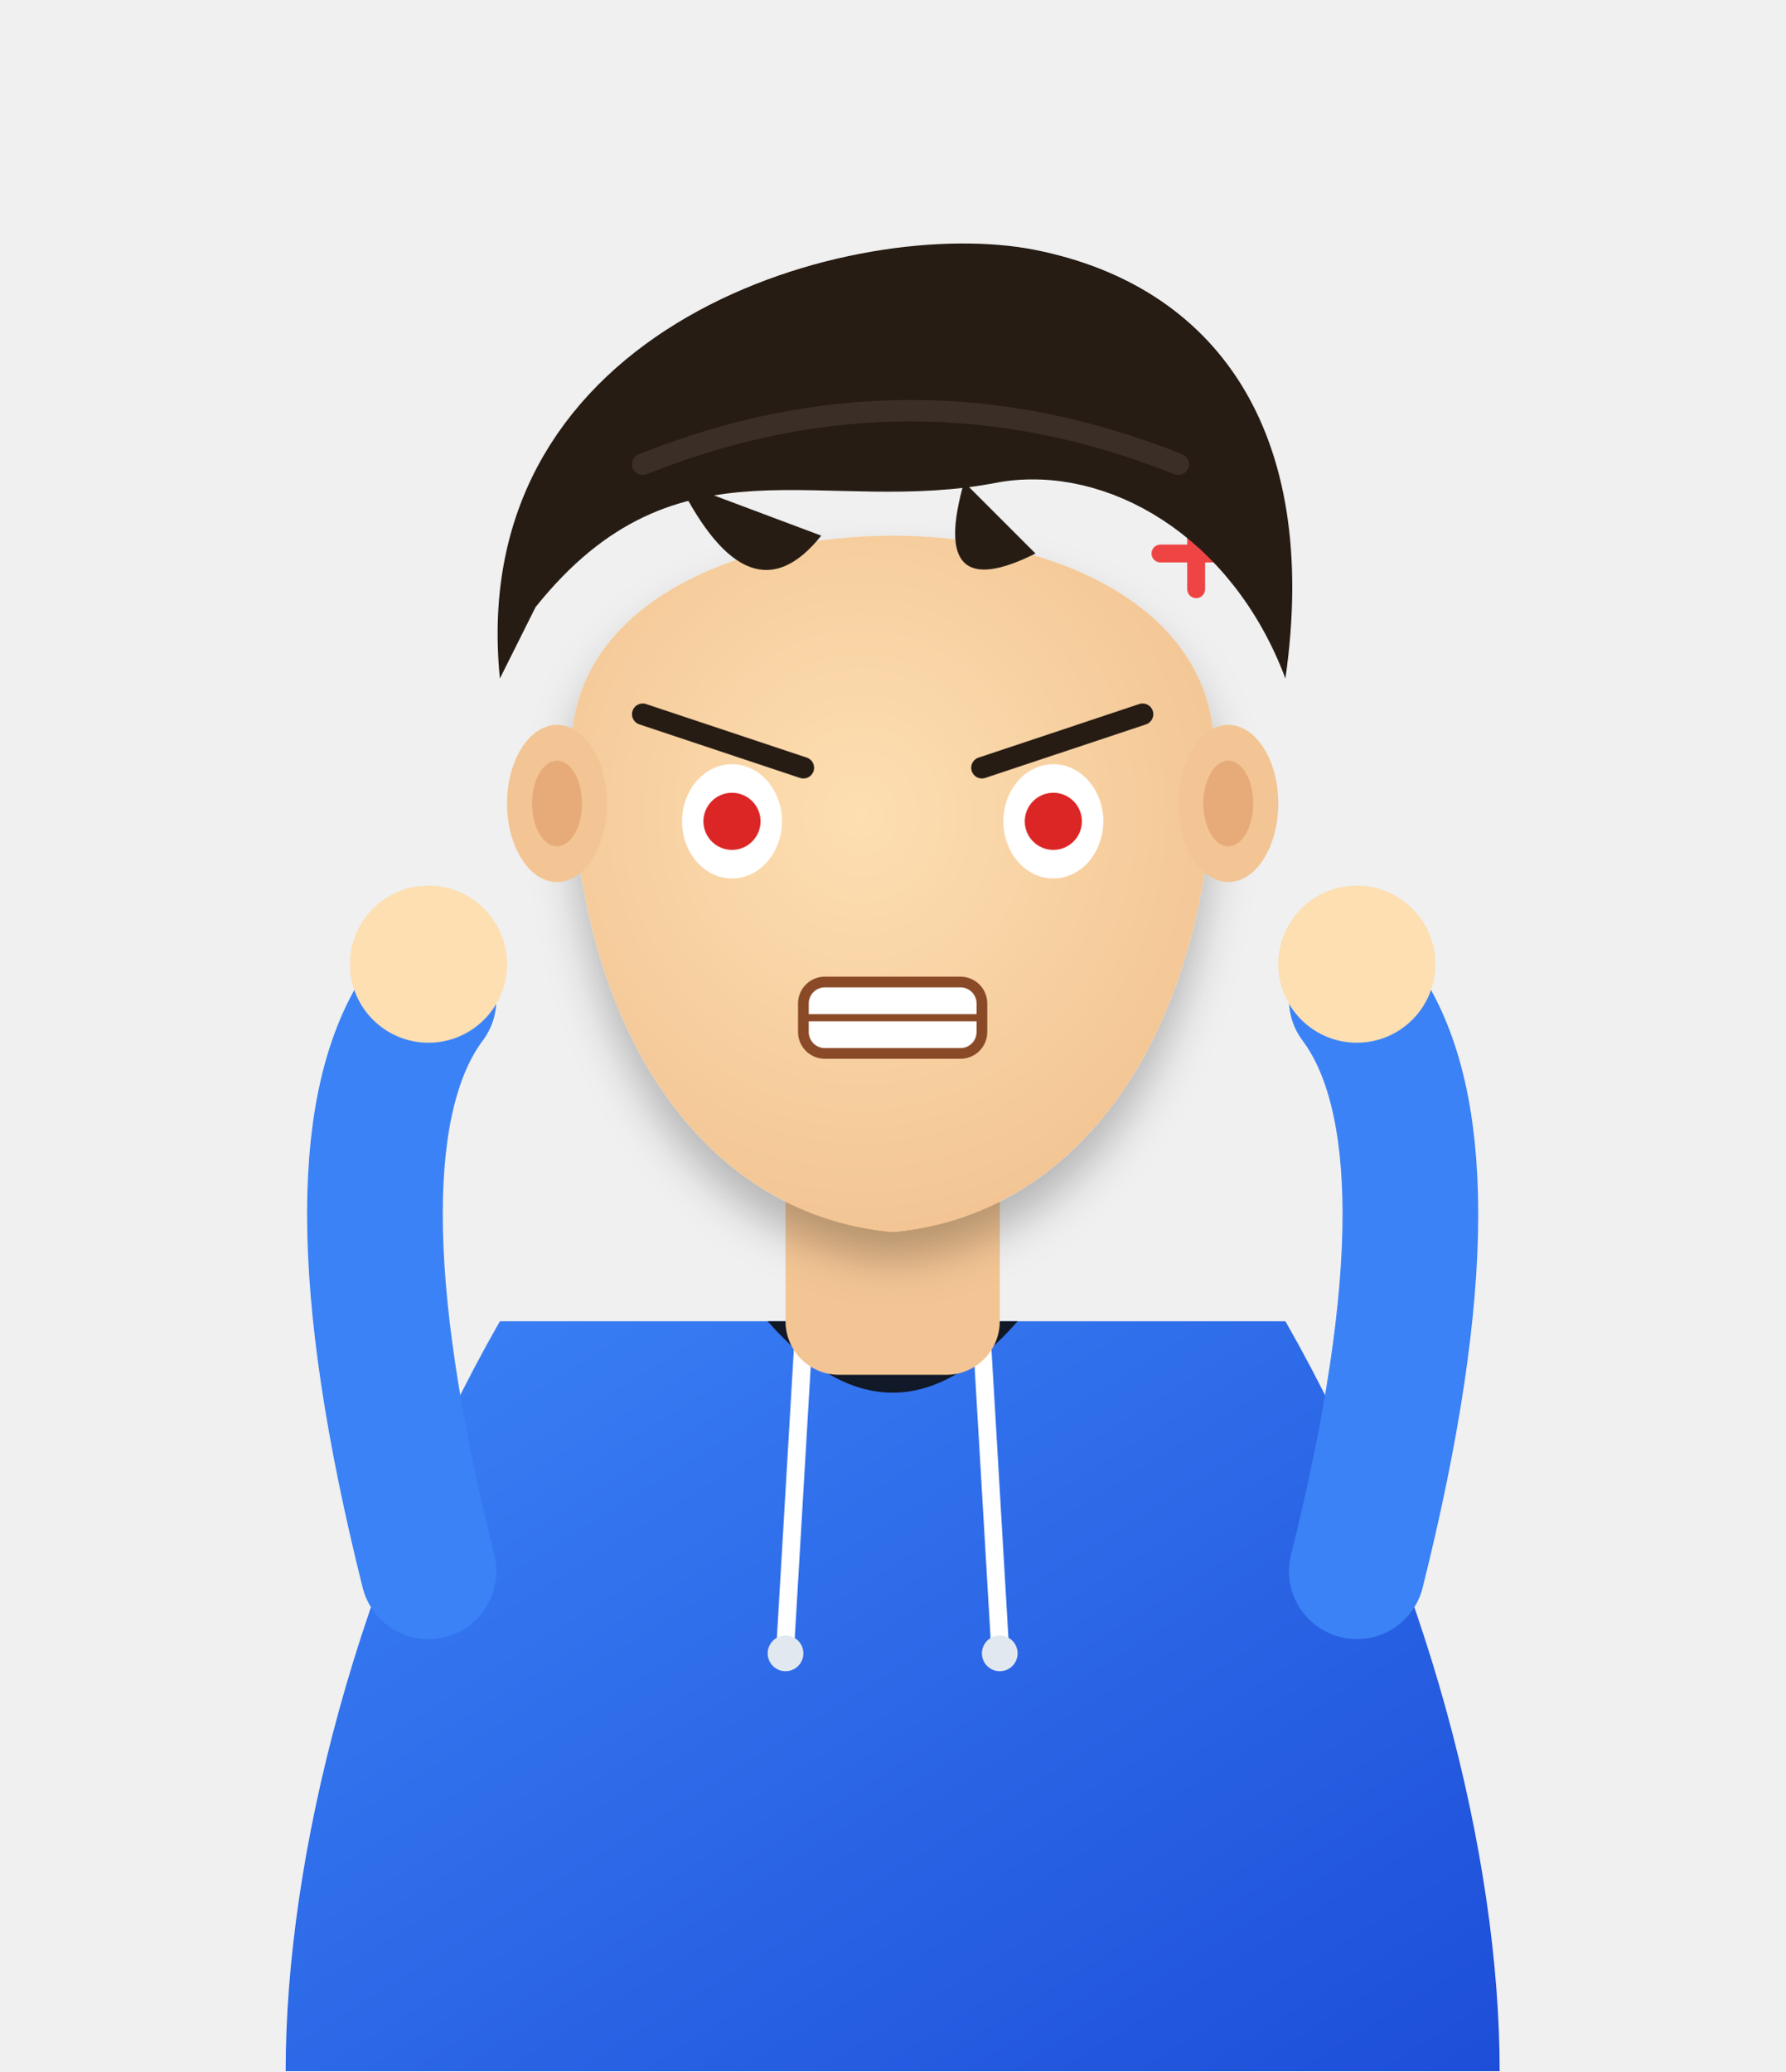
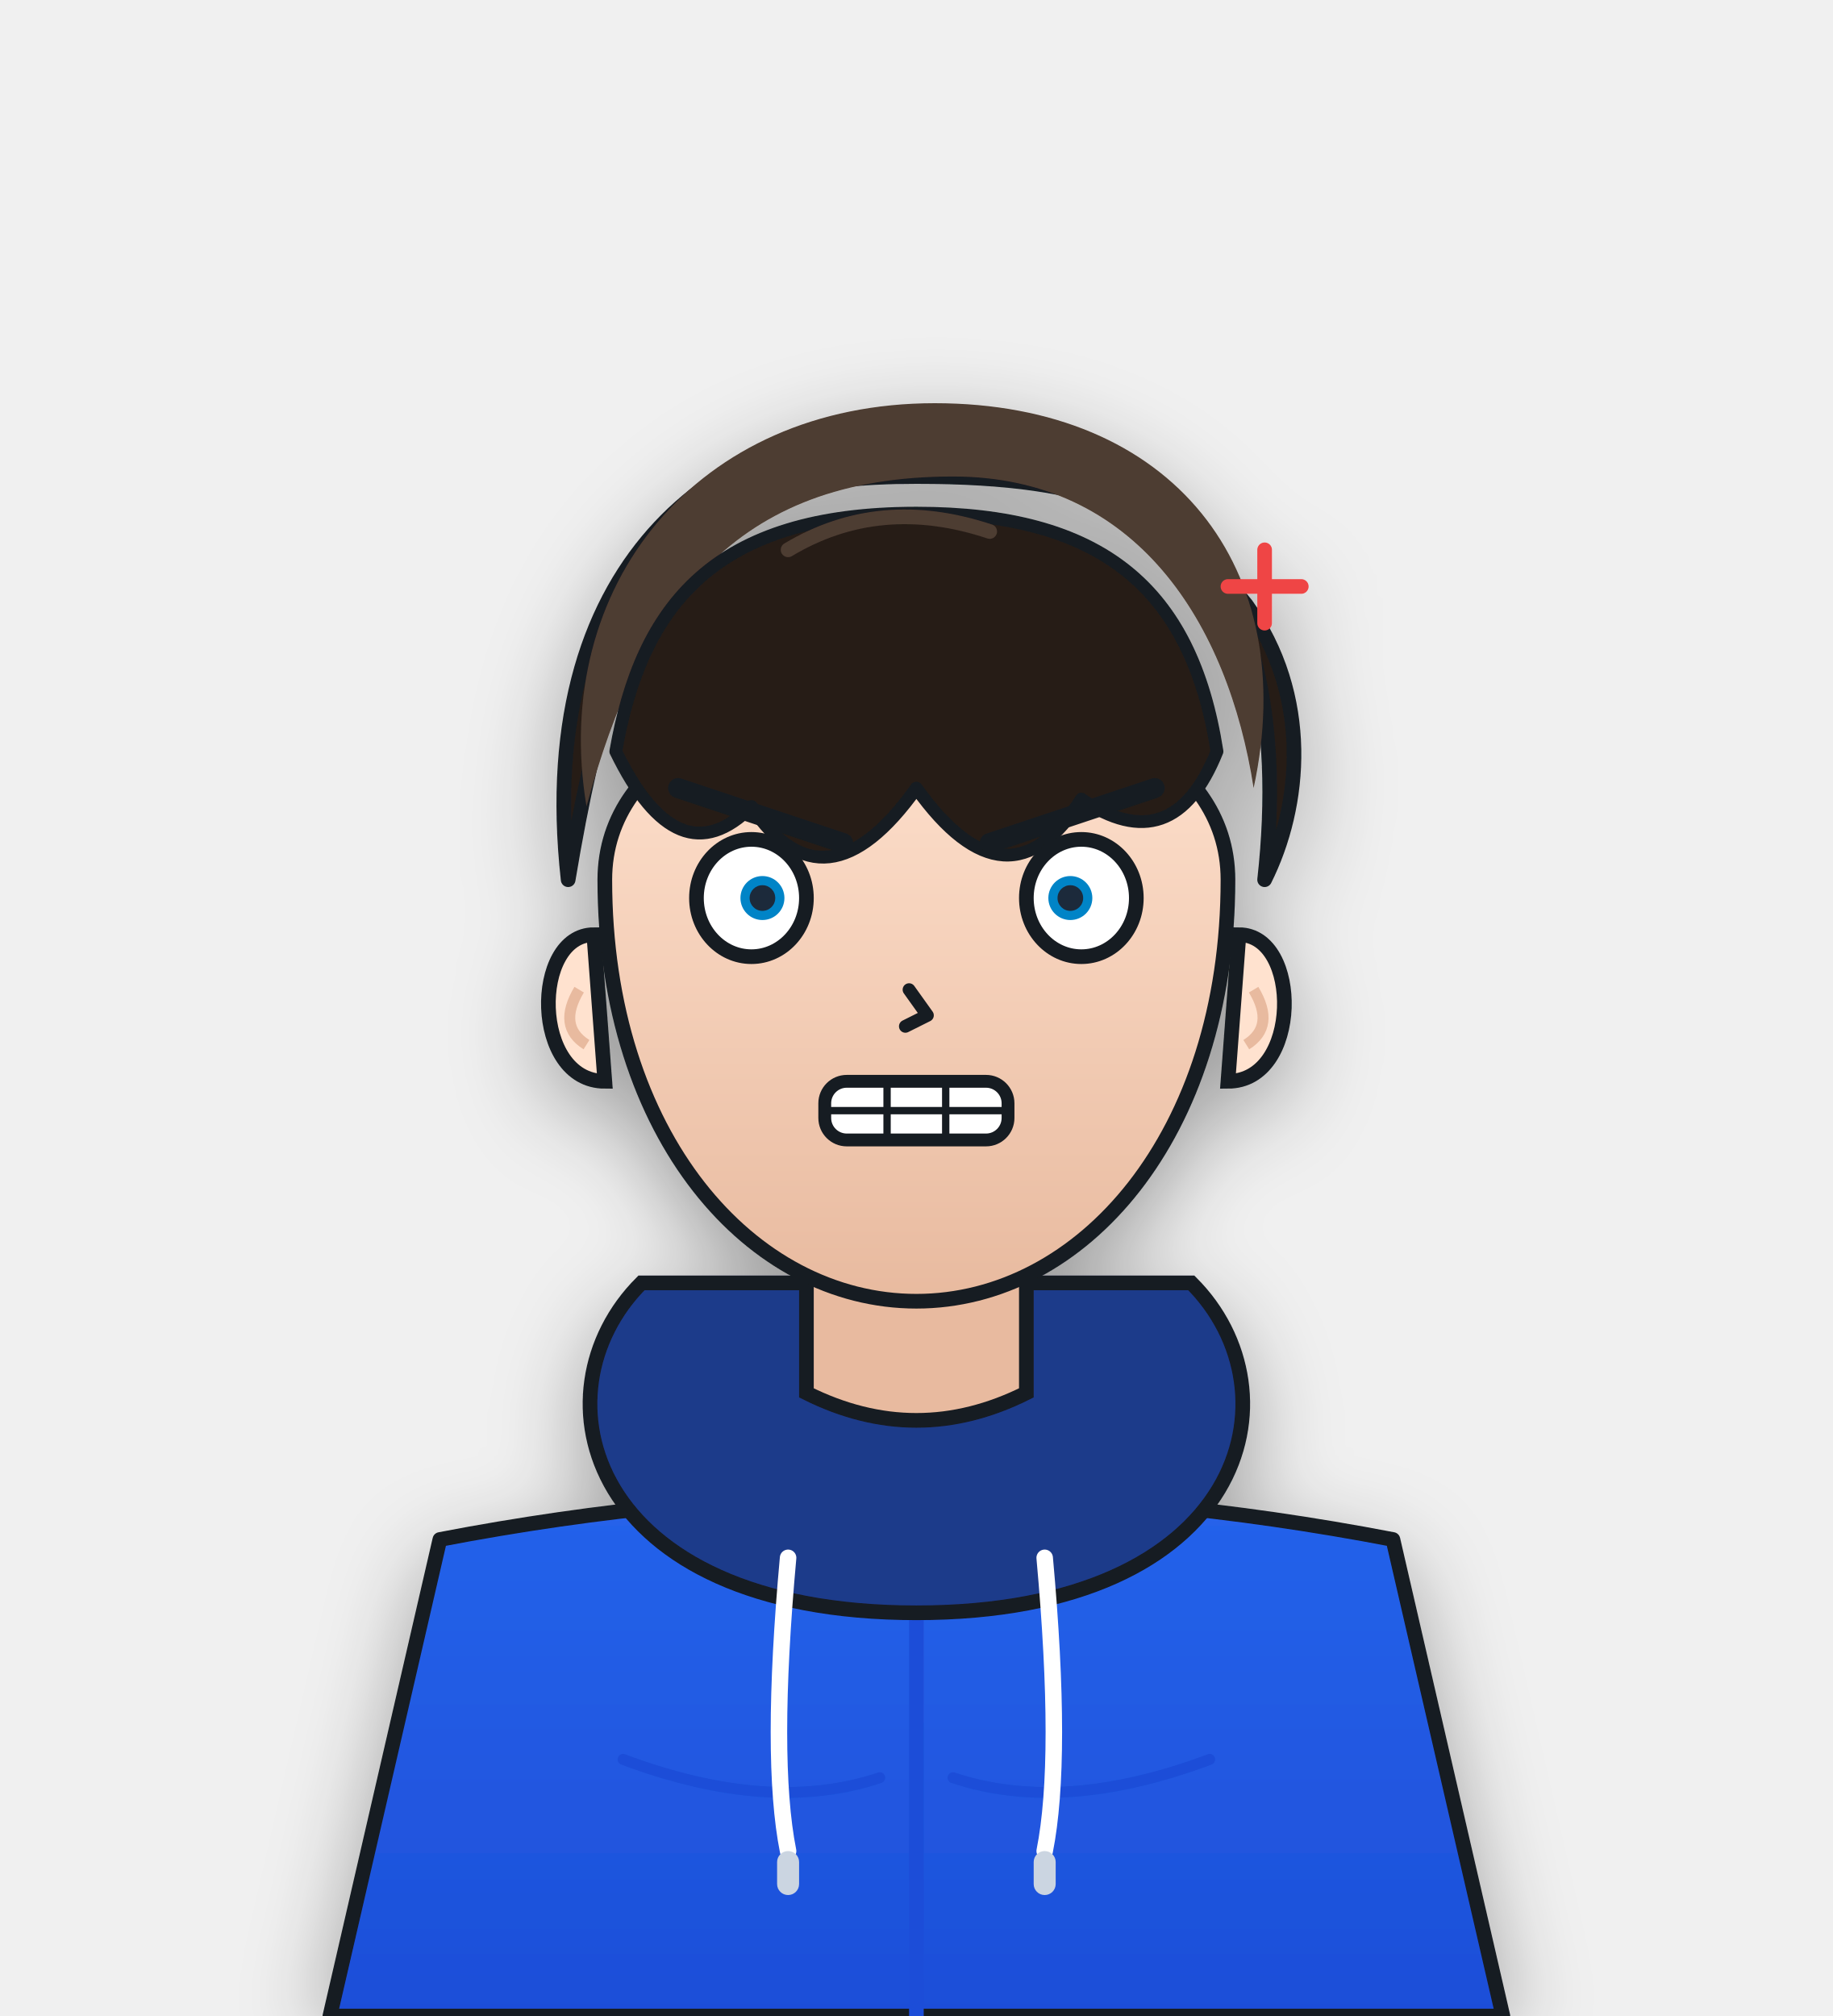
- <svg xmlns="http://www.w3.org/2000/svg" viewBox="0 0 500 580" width="100%" height="100%">
+ <svg xmlns="http://www.w3.org/2000/svg" viewBox="0 0 500 550" width="100%" height="100%">
  <defs>
-     <radialGradient id="skinGrad" cx="45%" cy="40%" r="60%">
-       <stop offset="0%" stop-color="#FDDFB2" />
-       <stop offset="100%" stop-color="#F3C594" />
-     </radialGradient>
-     <linearGradient id="hoodieGrad" x1="0%" y1="0%" x2="100%" y2="100%">
-       <stop offset="0%" stop-color="#3B82F6" />
+     <filter id="softShadow" x="-10%" y="-10%" width="120%" height="120%">
+       <feDropShadow dx="0" dy="8" stdDeviation="12" flood-color="#000" flood-opacity="0.35" />
+     </filter>
+     <linearGradient id="skinGrad" x1="0" y1="0" x2="0" y2="1">
+       <stop offset="0%" stop-color="#FFE2CF" />
+       <stop offset="100%" stop-color="#E8BA9F" />
+     </linearGradient>
+     <linearGradient id="hoodieGrad" x1="0" y1="0" x2="0" y2="1">
+       <stop offset="0%" stop-color="#2563EB" />
      <stop offset="100%" stop-color="#1D4ED8" />
    </linearGradient>
-     <filter id="softShadow" x="-20%" y="-20%" width="140%" height="140%">
-       <feDropShadow dx="0" dy="8" stdDeviation="6" flood-opacity="0.25" />
-     </filter>
  </defs>
-   <path d="M 140 370 C 100 440, 80 520, 80 580 L 420 580 C 420 520, 400 440, 360 370 Z" fill="url(#hoodieGrad)" />
-   <path d="M 215 370 Q 250 410 285 370 Z" fill="#111827" />
-   <line x1="225" y1="375" x2="220" y2="460" stroke="#FFFFFF" stroke-width="5" stroke-linecap="round" />
-   <line x1="275" y1="375" x2="280" y2="460" stroke="#FFFFFF" stroke-width="5" stroke-linecap="round" />
-   <circle cx="220" cy="463" r="5" fill="#E2E8F0" />
-   <circle cx="280" cy="463" r="5" fill="#E2E8F0" />
-   <rect x="220" y="300" width="60" height="85" rx="15" fill="#F3C594" />
-   <path d="M 160 210 C 160 130, 340 130, 340 210 C 340 285, 305 340, 250 345 C 195 340, 160 285, 160 210 Z" fill="url(#skinGrad)" filter="url(#softShadow)" />
-   <ellipse cx="156" cy="225" rx="14" ry="22" fill="#F3C594" />
-   <ellipse cx="344" cy="225" rx="14" ry="22" fill="#F3C594" />
-   <ellipse cx="156" cy="225" rx="7" ry="12" fill="#E7AB79" />
-   <ellipse cx="344" cy="225" rx="7" ry="12" fill="#E7AB79" />
-   <path d="M 120 440 Q 90 320 120 280" stroke="#3B82F6" stroke-width="38" stroke-linecap="round" fill="none" />
-   <circle cx="120" cy="270" r="22" fill="#FDDFB2" />
-   <path d="M 380 440 Q 410 320 380 280" stroke="#3B82F6" stroke-width="38" stroke-linecap="round" fill="none" />
-   <circle cx="380" cy="270" r="22" fill="#FDDFB2" />
-   <path d="M 180 200 L 225 215" stroke="#261C14" stroke-width="6" stroke-linecap="round" />
-   <path d="M 320 200 L 275 215" stroke="#261C14" stroke-width="6" stroke-linecap="round" />
-   <ellipse cx="205" cy="230" rx="14" ry="16" fill="#FFFFFF" />
-   <ellipse cx="295" cy="230" rx="14" ry="16" fill="#FFFFFF" />
-   <circle cx="205" cy="230" r="8" fill="#DC2626" />
-   <circle cx="295" cy="230" r="8" fill="#DC2626" />
-   <rect x="225" y="275" width="50" height="20" rx="6" fill="#FFFFFF" stroke="#8A4A28" stroke-width="3" />
-   <line x1="225" y1="285" x2="275" y2="285" stroke="#8A4A28" stroke-width="2" />
-   <path d="M 325 155 L 345 155 M 335 145 L 335 165" stroke="#EF4444" stroke-width="5" stroke-linecap="round" />
-   <path d="M 140 190 C 130 90, 240 60, 290 70 C 340 80, 370 120, 360 190 C 345 150, 310 130, 280 135 C 230 145, 190 120, 150 170 Z" fill="#261C14" />
-   <path d="M 180 130 C 230 110, 280 110, 330 130" stroke="#4A3B32" stroke-width="6" stroke-linecap="round" fill="none" opacity="0.6" />
-   <path d="M 190 135 Q 210 175 230 150" fill="#261C14" />
-   <path d="M 270 135 Q 260 170 290 155" fill="#261C14" />
+   <g filter="url(#softShadow)">
+     <path d="M 120 420 Q 250 395 380 420 L 410 550 L 90 550 Z" fill="url(#hoodieGrad)" stroke="#181B20" stroke-width="4" stroke-linejoin="round" />
+     <path d="M 250 435 L 250 550" stroke="#1D4ED8" stroke-width="4" stroke-linecap="round" />
+     <path d="M 170 480 Q 210 495 240 485" stroke="#1D4ED8" stroke-width="3" stroke-linecap="round" fill="none" />
+     <path d="M 330 480 Q 290 495 260 485" stroke="#1D4ED8" stroke-width="3" stroke-linecap="round" fill="none" />
+     <path d="M 175 350 C 145 380 160 440 250 440 C 340 440 355 380 325 350 Z" fill="#1E3A8A" stroke="#181B20" stroke-width="4" />
+     <path d="M 215 425 Q 210 480 215 505" stroke="#FFFFFF" stroke-width="4.5" stroke-linecap="round" fill="none" />
+     <rect x="212" y="505" width="6" height="12" rx="3" fill="#CBD5E1" />
+     <path d="M 285 425 Q 290 480 285 505" stroke="#FFFFFF" stroke-width="4.5" stroke-linecap="round" fill="none" />
+     <rect x="282" y="505" width="6" height="12" rx="3" fill="#CBD5E1" />
+     <path d="M 220 330 L 220 380 Q 250 395 280 380 L 280 330 Z" fill="#E8BA9F" stroke="#181B20" stroke-width="4" />
+     <path d="M 162 255 C 145 255 145 295 165 295 Z" fill="#FFE2CF" stroke="#181B20" stroke-width="4" />
+     <path d="M 158 270 Q 152 280 160 285" stroke="#E8BA9F" stroke-width="3" fill="none" />
+     <path d="M 338 255 C 355 255 355 295 335 295 Z" fill="#FFE2CF" stroke="#181B20" stroke-width="4" />
+     <path d="M 342 270 Q 348 280 340 285" stroke="#E8BA9F" stroke-width="3" fill="none" />
+     <path d="M 165 240 C 165 170 335 170 335 240 C 335 310 295 355 250 355 C 205 355 165 310 165 240 Z" fill="url(#skinGrad)" stroke="#181B20" stroke-width="4" stroke-linejoin="round" />
+     <path d="M 248 270 L 253 277 L 247 280" stroke="#181B20" stroke-width="3.5" stroke-linecap="round" stroke-linejoin="round" fill="none" />
+     <path d="M 155 240 C 145 150 200 115 250 115 C 310 115 355 150 345 240 C 355 220 358 190 340 165 C 320 140 300 130 250 130 C 190 130 170 150 155 240 Z" fill="#271E18" stroke="#181B20" stroke-width="4" stroke-linejoin="round" />
+     <path d="M 160 220 C 150 160 190 110 255 110 C 320 110 355 155 342 215 C 335 170 310 130 260 130 C 200 130 175 165 160 220 Z" fill="#4E3C32" />
+     <path d="M 168 205 Q 185 240 205 220 Q 225 250 250 215 Q 275 250 295 218 Q 320 235 332 205 C 325 160 300 140 250 140 C 195 140 175 165 168 205 Z" fill="#271E18" stroke="#181B20" stroke-width="3.5" stroke-linejoin="round" />
+     <path d="M 215 150 Q 240 135 270 145" stroke="#4E3C32" stroke-width="4" stroke-linecap="round" fill="none" />
+     <path d="M 185 215 L 230 230" stroke="#181B20" stroke-width="5.5" stroke-linecap="round" />
+     <path d="M 315 215 L 270 230" stroke="#181B20" stroke-width="5.5" stroke-linecap="round" />
+     <ellipse cx="205" cy="245" rx="15" ry="16" fill="#FFFFFF" stroke="#181B20" stroke-width="4" />
+     <circle cx="208" cy="245" r="6" fill="#0284C7" />
+     <circle cx="208" cy="245" r="3.5" fill="#1E293B" />
+     <ellipse cx="295" cy="245" rx="15" ry="16" fill="#FFFFFF" stroke="#181B20" stroke-width="4" />
+     <circle cx="292" cy="245" r="6" fill="#0284C7" />
+     <circle cx="292" cy="245" r="3.5" fill="#1E293B" />
+     <rect x="225" y="295" width="50" height="16" rx="6" fill="#FFFFFF" stroke="#181B20" stroke-width="3.5" />
+     <line x1="225" y1="303" x2="275" y2="303" stroke="#181B20" stroke-width="2" />
+     <line x1="242" y1="295" x2="242" y2="311" stroke="#181B20" stroke-width="2" />
+     <line x1="258" y1="295" x2="258" y2="311" stroke="#181B20" stroke-width="2" />
+     <path d="M 335 160 L 355 160 M 345 150 L 345 170" stroke="#EF4444" stroke-width="4" stroke-linecap="round" />
+   </g>
</svg>
